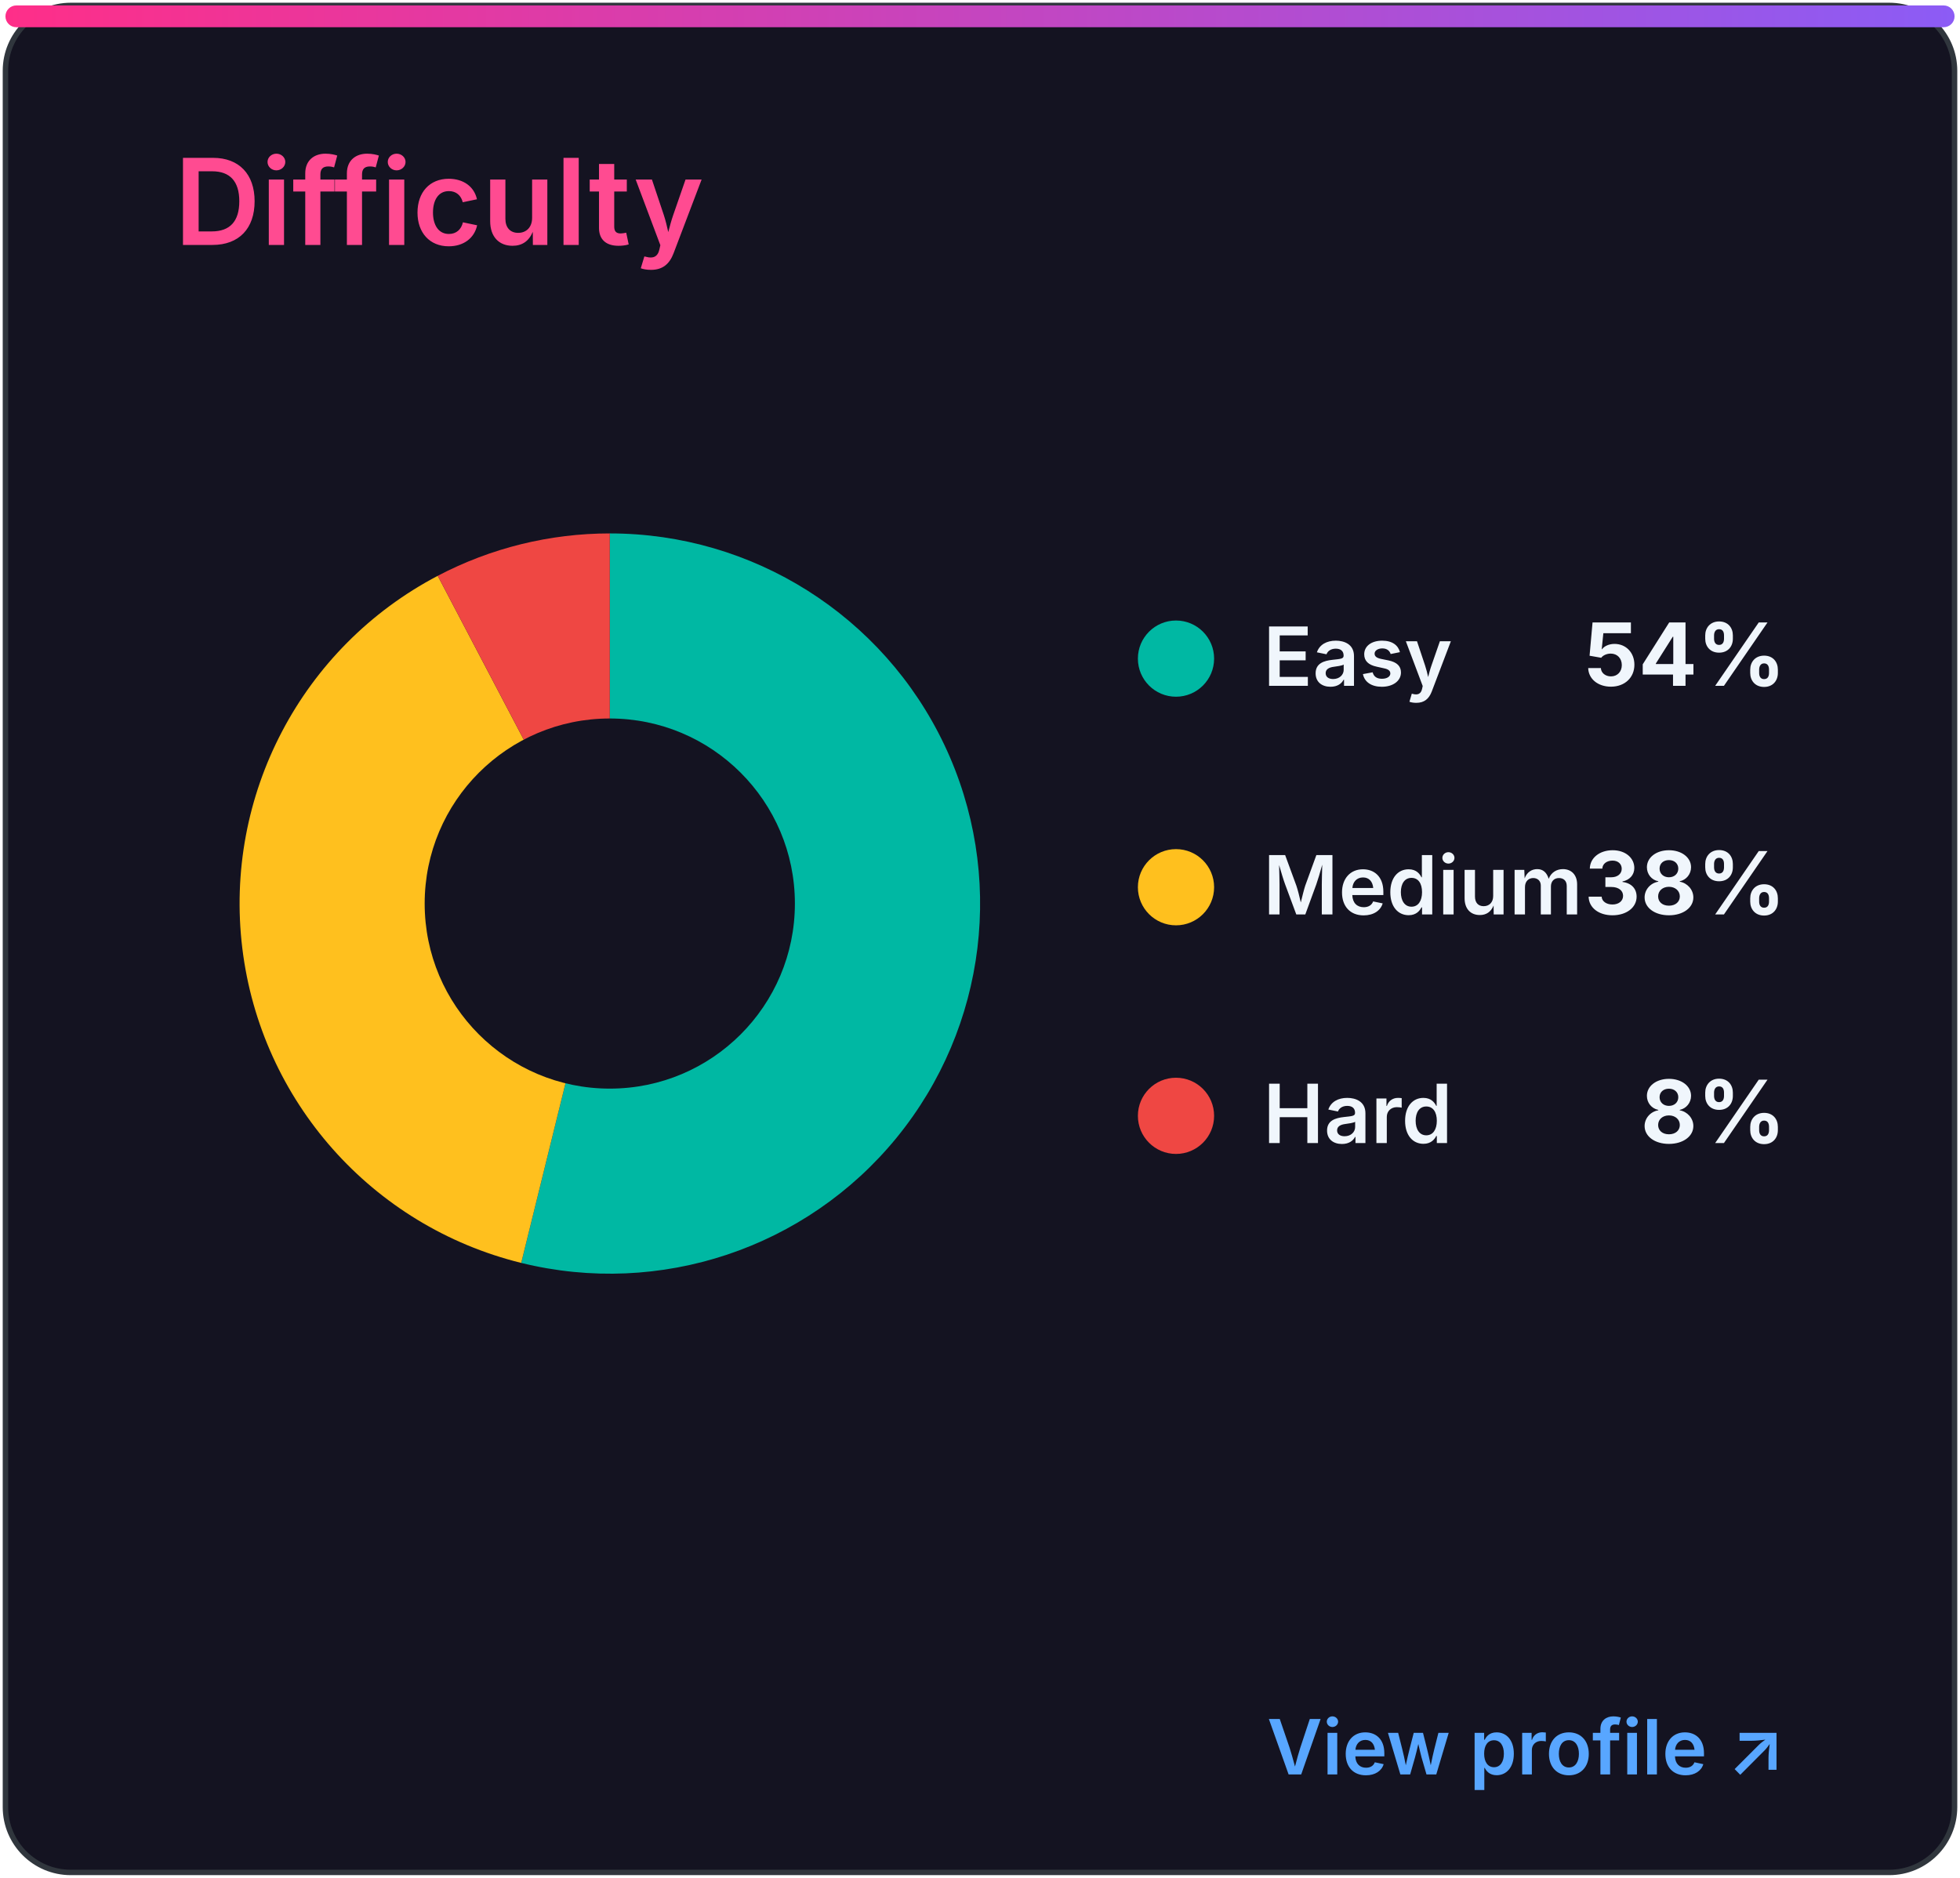
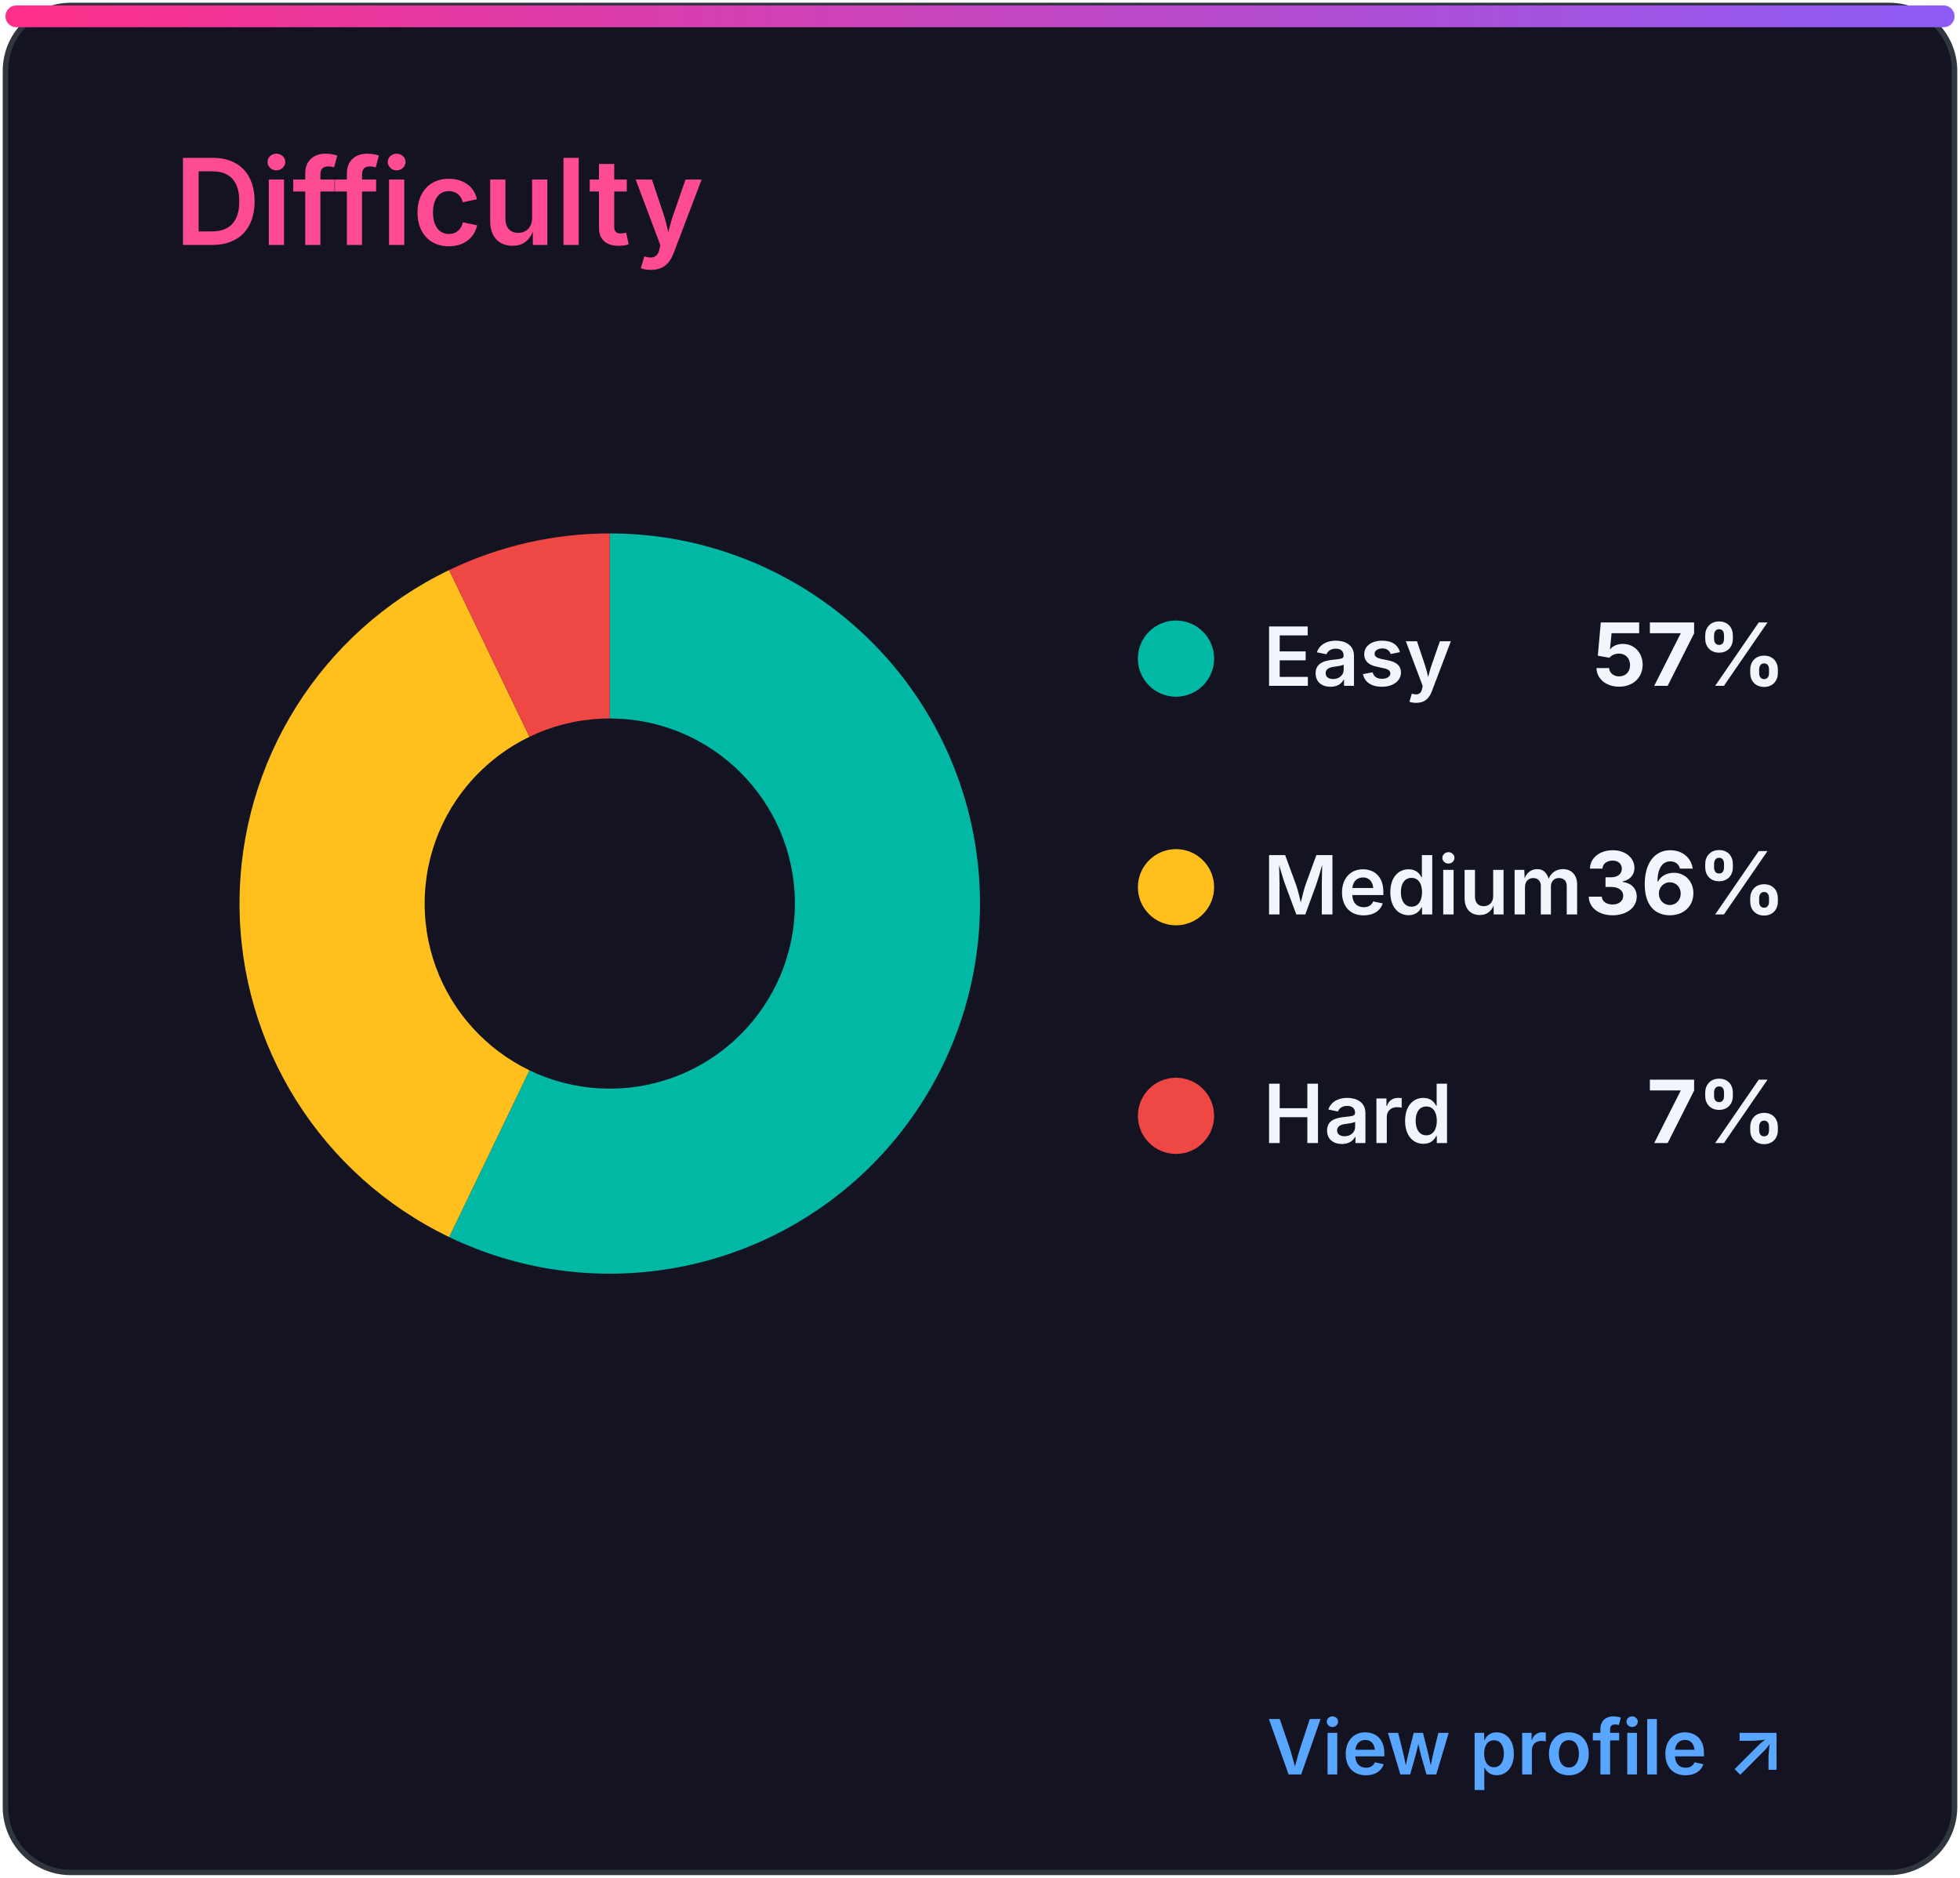
<svg xmlns="http://www.w3.org/2000/svg" width="360" height="345" viewBox="0 0 360 345" role="img" aria-labelledby="title desc">
  <defs>
    <linearGradient id="accent" x1="0" x2="1">
      <stop stop-color="#ff2e88" />
      <stop offset="1" stop-color="#8b5cf6" />
    </linearGradient>
    <clipPath id="bar">
      <rect x="32" y="82" width="296" height="8" rx="4" />
    </clipPath>
    <style>
.heading{font:600 22px -apple-system,BlinkMacSystemFont,'Segoe UI',sans-serif;fill:#ff4b91}
.eyebrow{font:600 10px -apple-system,BlinkMacSystemFont,'Segoe UI',sans-serif;letter-spacing:1.2px;fill:#8b949e}
.total{font:700 52px -apple-system,BlinkMacSystemFont,'Segoe UI',sans-serif;fill:#f0f6fc}
.metric{font:600 15px -apple-system,BlinkMacSystemFont,'Segoe UI',sans-serif;fill:#f0f6fc}
.count{font:700 16px -apple-system,BlinkMacSystemFont,'Segoe UI',sans-serif;fill:#f0f6fc}
.muted{font:500 13px -apple-system,BlinkMacSystemFont,'Segoe UI',sans-serif;fill:#8b949e}
.language{font:700 31px -apple-system,BlinkMacSystemFont,'Segoe UI',sans-serif;fill:#f0f6fc}
.link{font:600 14px -apple-system,BlinkMacSystemFont,'Segoe UI',sans-serif;fill:#58a6ff}
</style>
  </defs>
  <rect x="1" y="1" width="358" height="343" rx="12" fill="#141321" stroke="#30363d" />
  <rect x="1" y="1" width="358" height="4" rx="2" fill="url(#accent)" />
  <text x="32" y="45" class="heading">Difficulty</text>
-   <path d="M 112 166 L 112.00 98.00 A 68 68 0 1 1 95.73 232.02 Z" fill="#00b8a3" />
-   <path d="M 112 166 L 95.73 232.02 A 68 68 0 0 1 80.40 105.79 Z" fill="#ffc01e" />
-   <path d="M 112 166 L 80.40 105.79 A 68 68 0 0 1 112.00 98.00 Z" fill="#ef4743" />
+   <path d="M 112 166 L 112.00 98.00 A 68 68 0 1 1 82.50 227.27 Z" fill="#00b8a3" />
+   <path d="M 112 166 L 82.50 227.27 A 68 68 0 0 1 82.50 104.73 Z" fill="#ffc01e" />
+   <path d="M 112 166 L 82.50 104.73 A 68 68 0 0 1 112.00 98.00 Z" fill="#ef4743" />
  <circle cx="112" cy="166" r="34" fill="#141321" />
  <circle cx="216" cy="121" r="7" fill="#00b8a3" />
  <text x="232" y="126" class="metric">Easy</text>
-   <text x="328" y="126" class="count" text-anchor="end">54%</text>
+   <text x="328" y="126" class="count" text-anchor="end">57%</text>
  <circle cx="216" cy="163" r="7" fill="#ffc01e" />
  <text x="232" y="168" class="metric">Medium</text>
-   <text x="328" y="168" class="count" text-anchor="end">38%</text>
+   <text x="328" y="168" class="count" text-anchor="end">36%</text>
  <circle cx="216" cy="205" r="7" fill="#ef4743" />
  <text x="232" y="210" class="metric">Hard</text>
-   <text x="328" y="210" class="count" text-anchor="end">8%</text>
+   <text x="328" y="210" class="count" text-anchor="end">7%</text>
  <text x="328" y="326" class="link" text-anchor="end">View profile ↗</text>
</svg>
